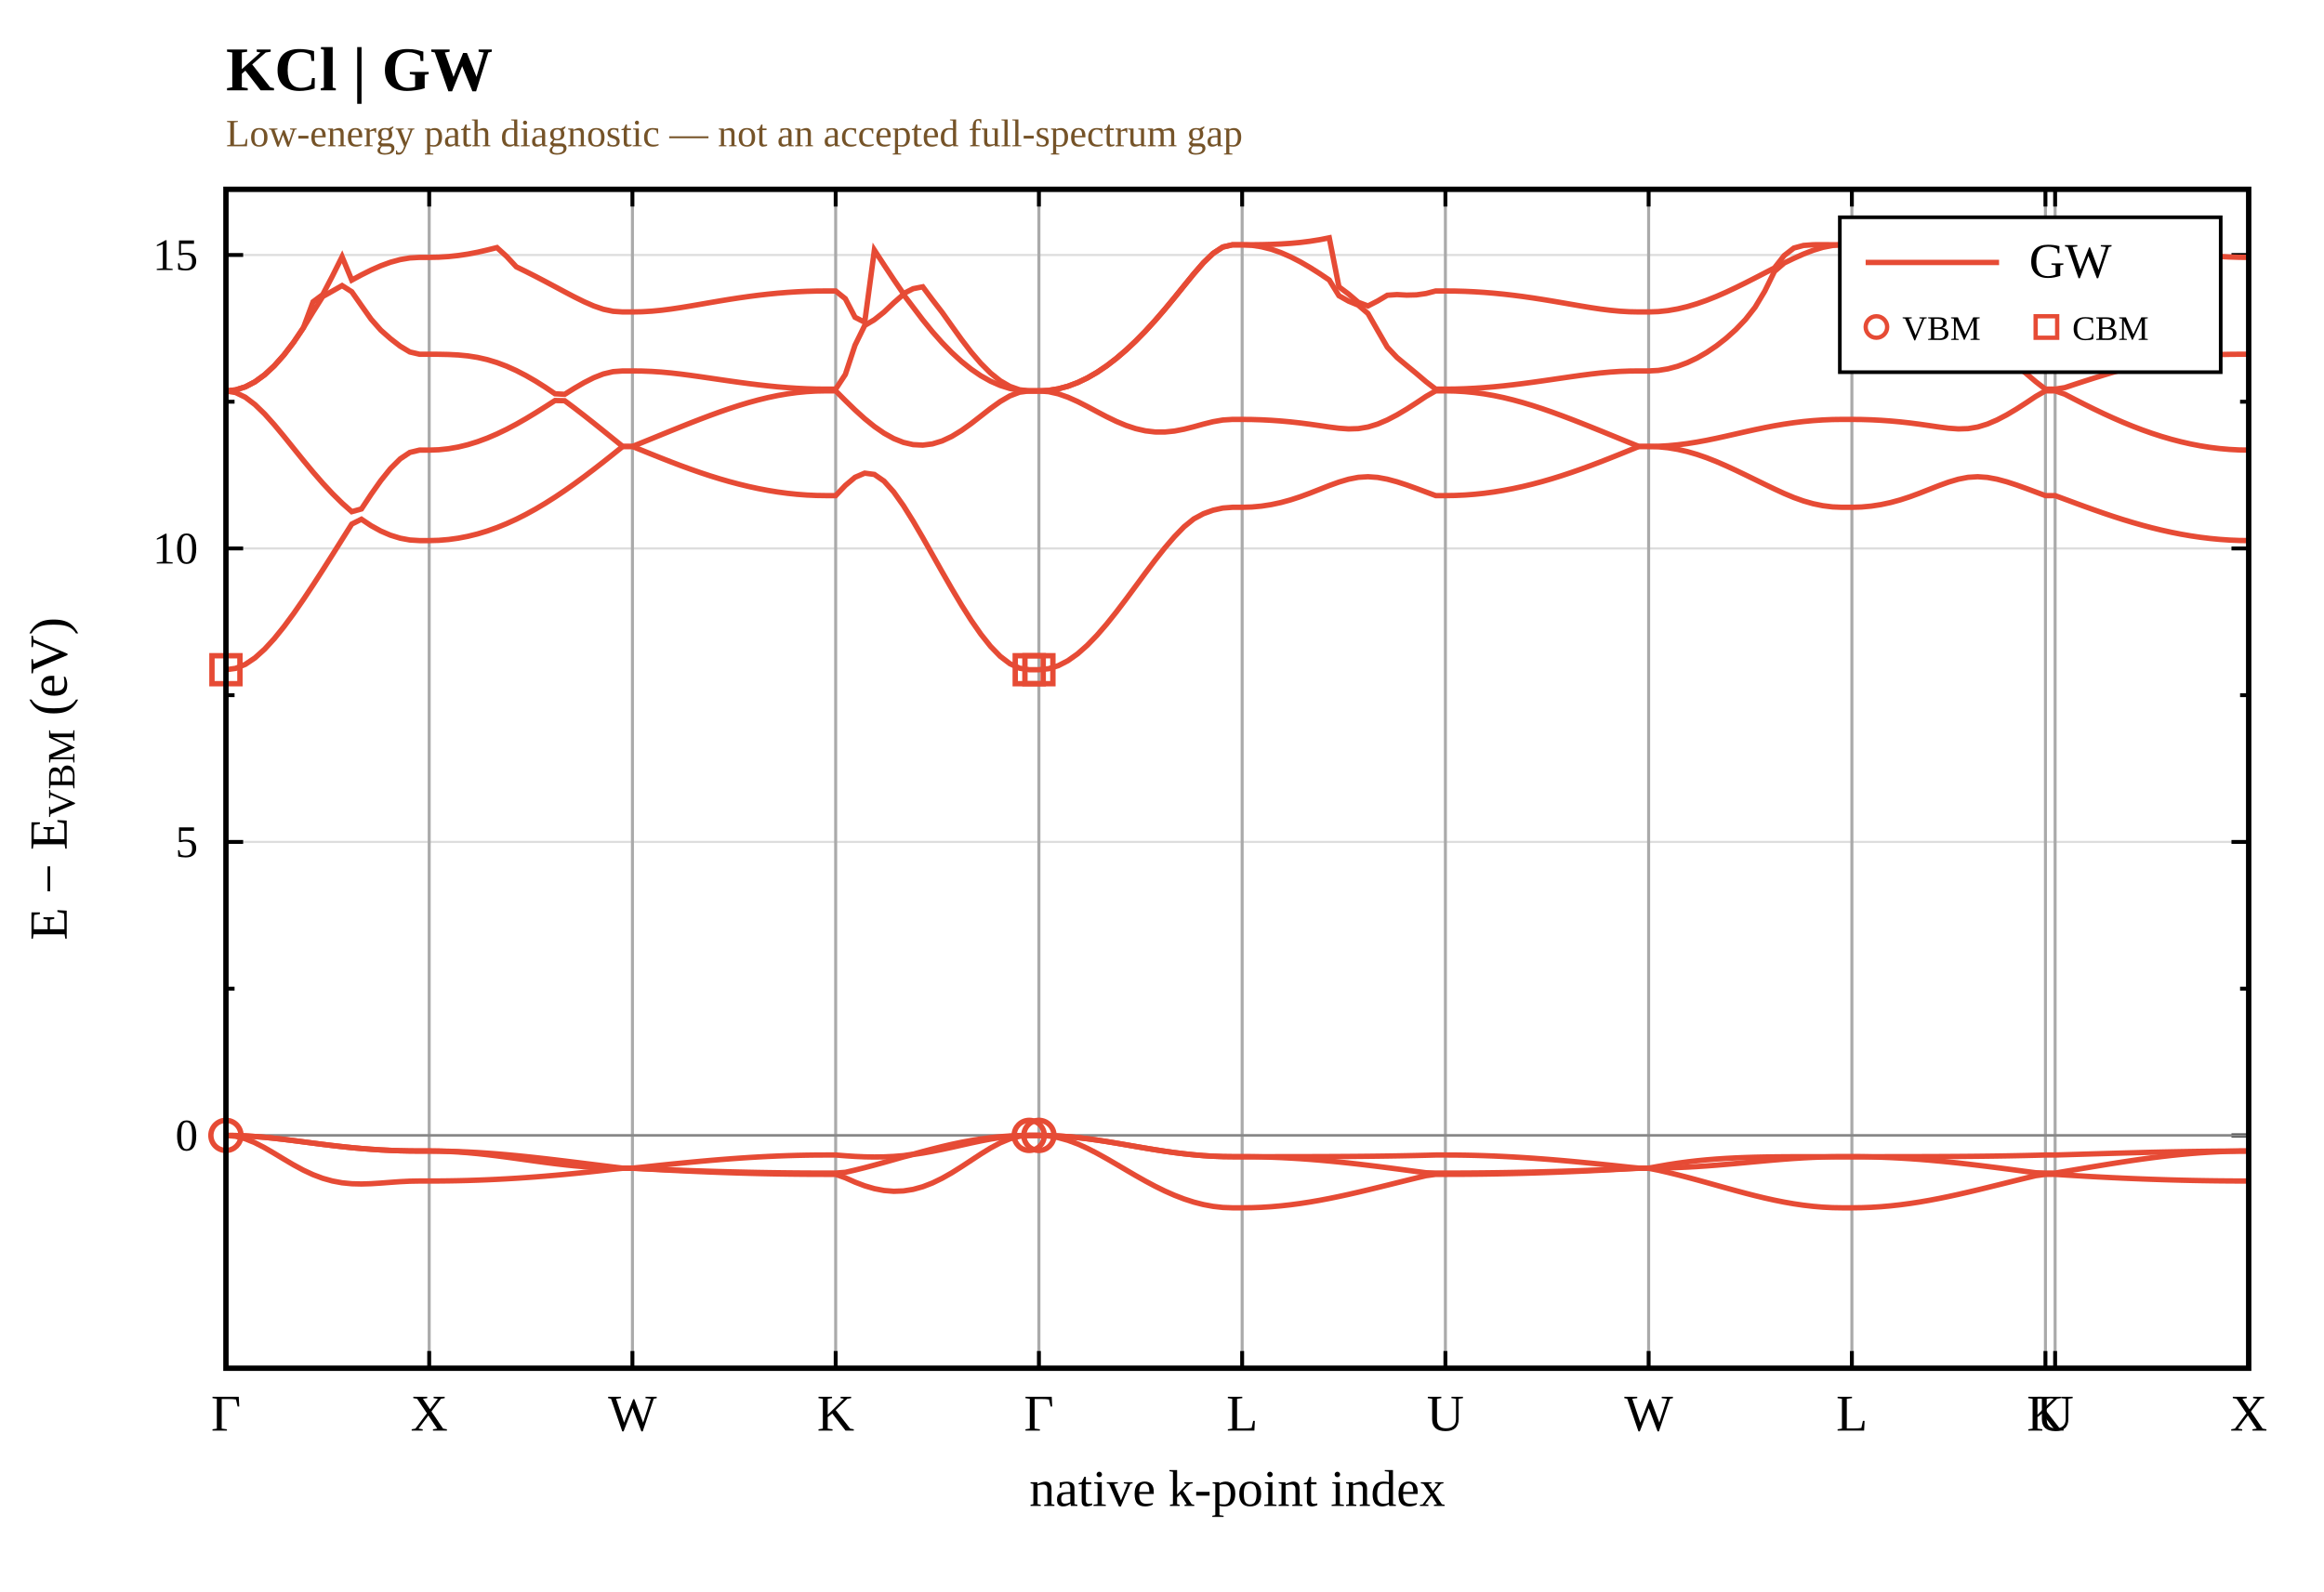
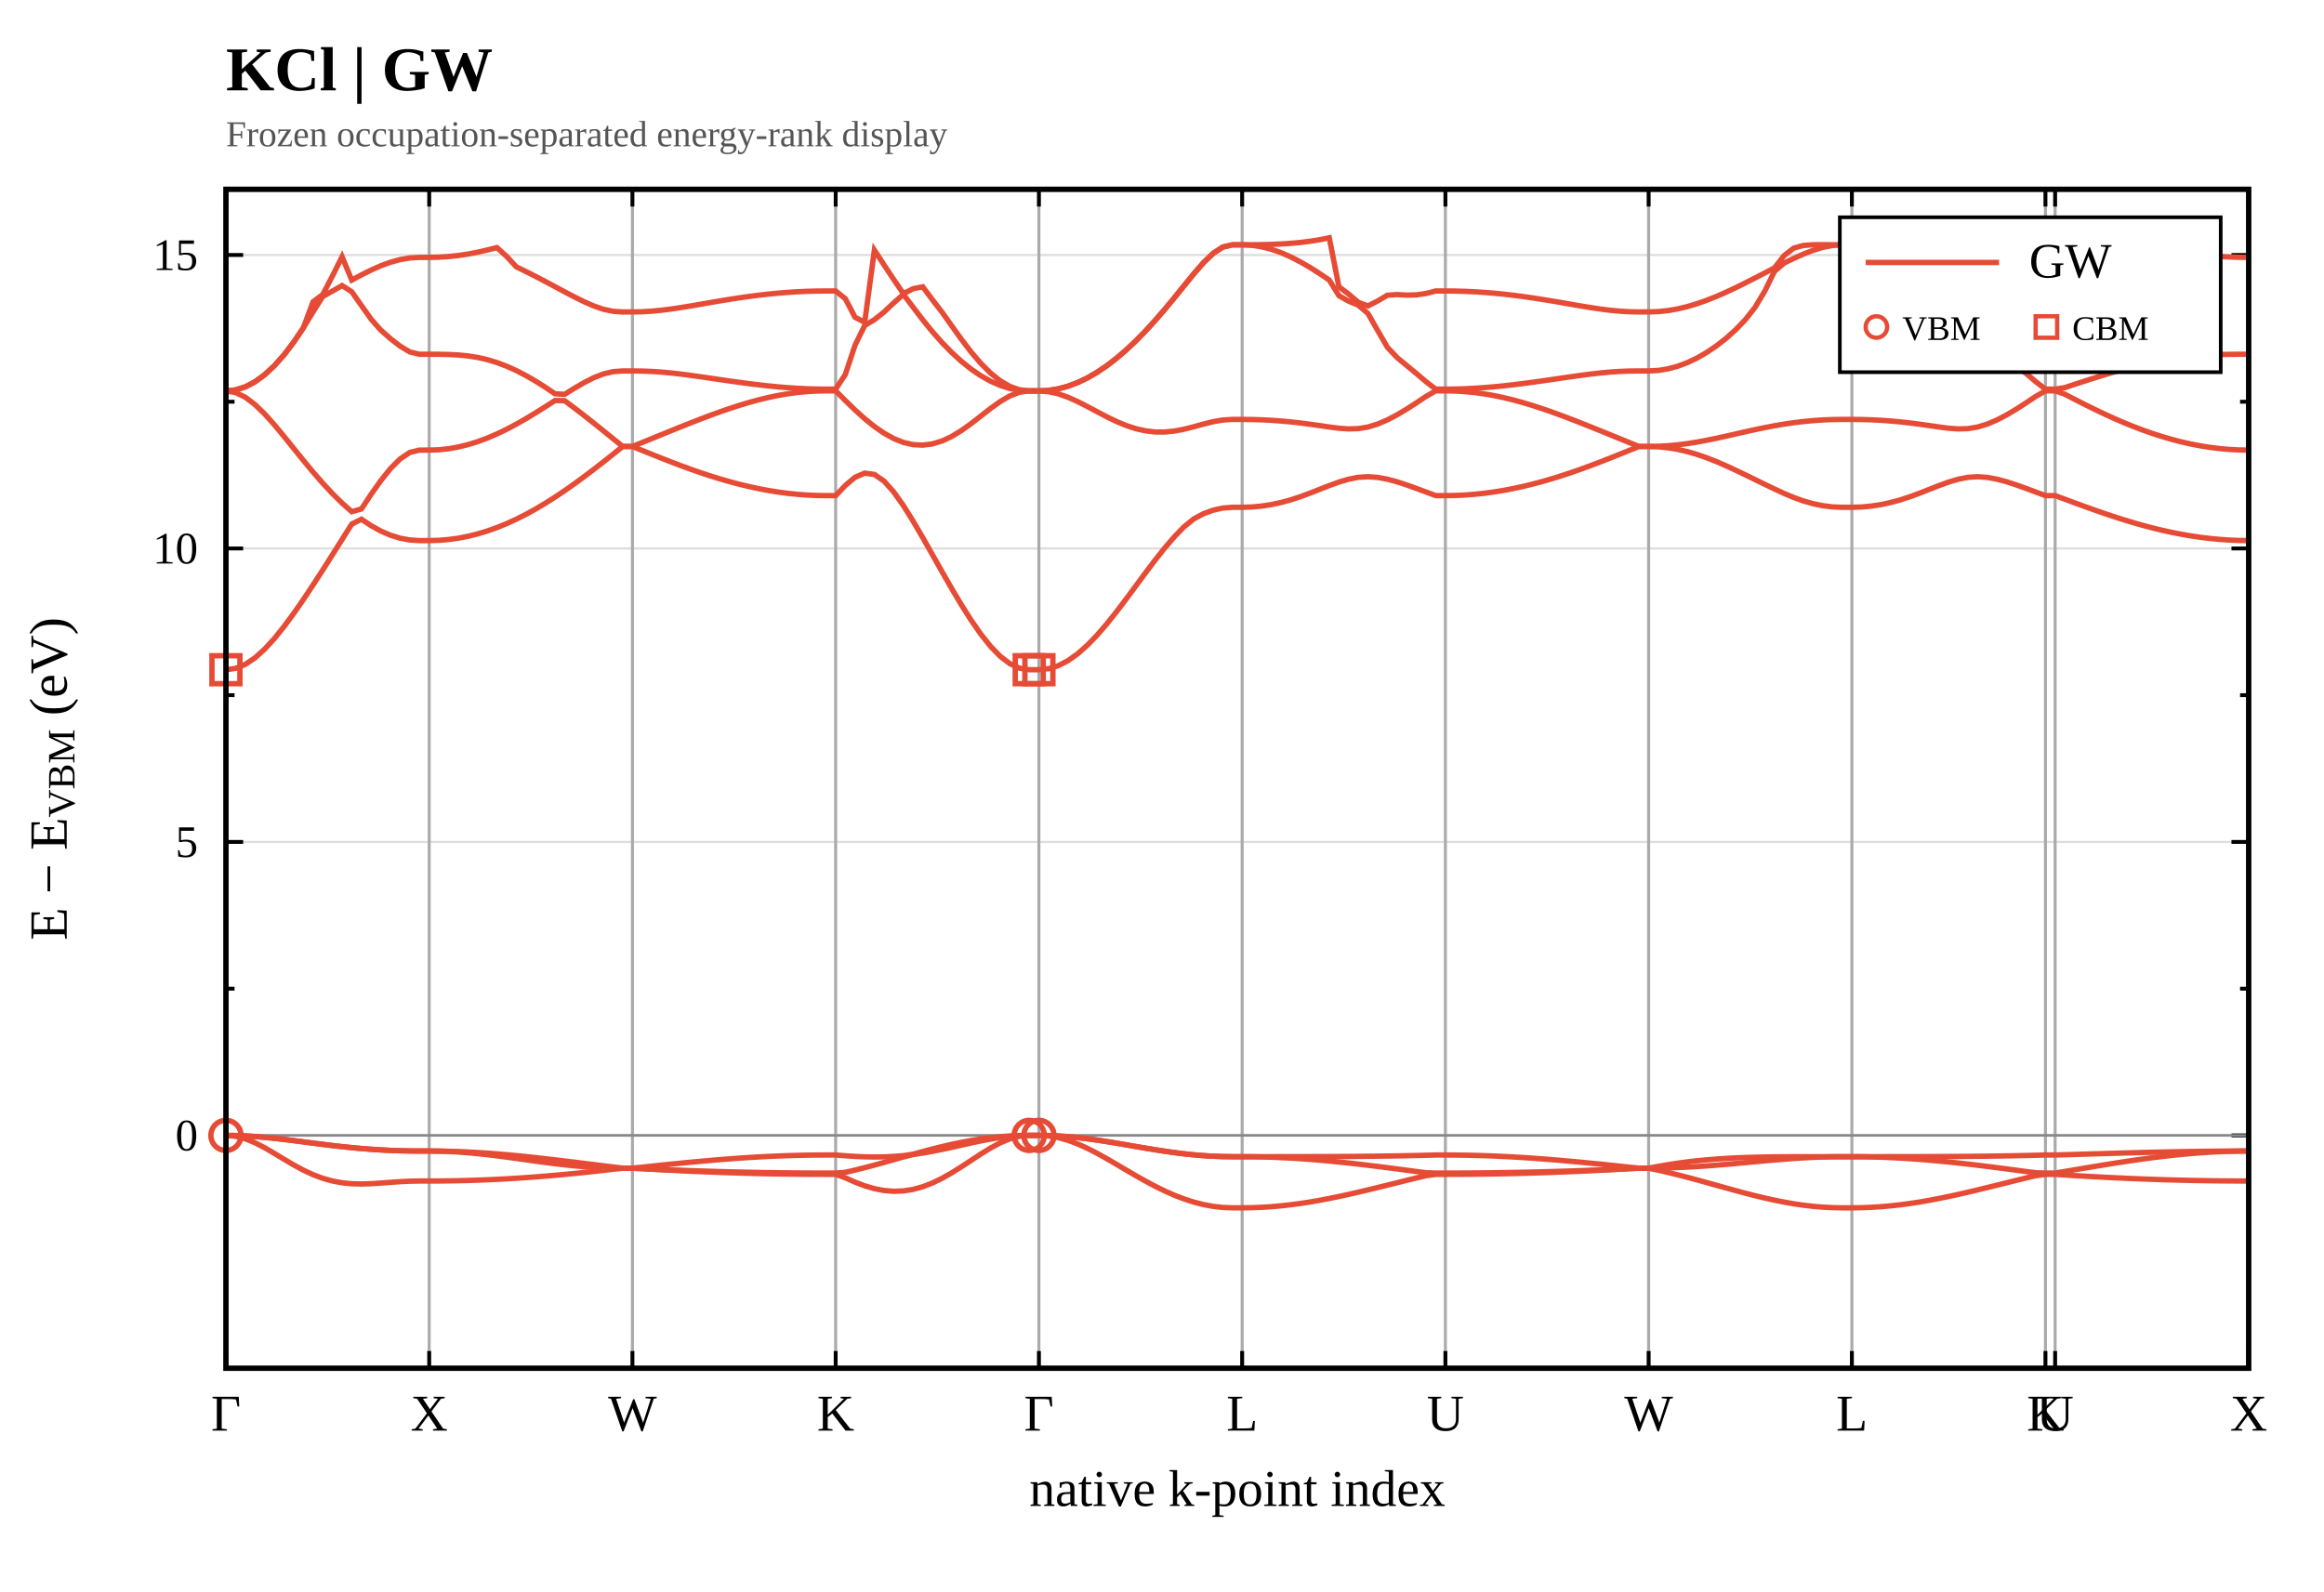
<svg xmlns="http://www.w3.org/2000/svg" width="1080" height="740" viewBox="0 0 1080 740">
  <rect width="100%" height="100%" fill="white" />
  <text x="105" y="42" font-family="Times New Roman, DejaVu Serif, serif" font-size="29" font-weight="bold">KCl | GW</text>
  <defs>
    <clipPath id="frontier-clip">
      <rect x="105" y="88" width="940" height="548" />
    </clipPath>
  </defs>
-   <text id="diagnostic-warning" x="105" y="68" font-family="Times New Roman, DejaVu Serif, serif" font-size="18" fill="#755328">Low-energy path diagnostic — not an accepted full-spectrum gap</text>
+   <text x="105" y="68" font-family="Times New Roman, DejaVu Serif, serif" font-size="17" fill="#555555">Frozen occupation-separated energy-rank display</text>
  <line x1="105" y1="527.769" x2="1045" y2="527.769" stroke="#dddddd" stroke-width="1" />
  <text x="92" y="534.769" text-anchor="end" font-family="Times New Roman, DejaVu Serif, serif" font-size="21">0</text>
  <line x1="105" y1="527.769" x2="113" y2="527.769" stroke="black" stroke-width="1.8" />
  <line x1="1045" y1="527.769" x2="1037" y2="527.769" stroke="black" stroke-width="1.8" />
  <line x1="105" y1="459.562" x2="109" y2="459.562" stroke="black" stroke-width="1.8" />
  <line x1="1045" y1="459.562" x2="1041" y2="459.562" stroke="black" stroke-width="1.8" />
  <line x1="105" y1="391.354" x2="1045" y2="391.354" stroke="#dddddd" stroke-width="1" />
  <text x="92" y="398.354" text-anchor="end" font-family="Times New Roman, DejaVu Serif, serif" font-size="21">5</text>
  <line x1="105" y1="391.354" x2="113" y2="391.354" stroke="black" stroke-width="1.8" />
  <line x1="1045" y1="391.354" x2="1037" y2="391.354" stroke="black" stroke-width="1.8" />
  <line x1="105" y1="323.147" x2="109" y2="323.147" stroke="black" stroke-width="1.8" />
  <line x1="1045" y1="323.147" x2="1041" y2="323.147" stroke="black" stroke-width="1.8" />
  <line x1="105" y1="254.939" x2="1045" y2="254.939" stroke="#dddddd" stroke-width="1" />
  <text x="92" y="261.939" text-anchor="end" font-family="Times New Roman, DejaVu Serif, serif" font-size="21">10</text>
  <line x1="105" y1="254.939" x2="113" y2="254.939" stroke="black" stroke-width="1.8" />
  <line x1="1045" y1="254.939" x2="1037" y2="254.939" stroke="black" stroke-width="1.8" />
  <line x1="105" y1="186.732" x2="109" y2="186.732" stroke="black" stroke-width="1.8" />
  <line x1="1045" y1="186.732" x2="1041" y2="186.732" stroke="black" stroke-width="1.8" />
  <line x1="105" y1="118.524" x2="1045" y2="118.524" stroke="#dddddd" stroke-width="1" />
  <text x="92" y="125.524" text-anchor="end" font-family="Times New Roman, DejaVu Serif, serif" font-size="21">15</text>
  <line x1="105" y1="118.524" x2="113" y2="118.524" stroke="black" stroke-width="1.8" />
  <line x1="1045" y1="118.524" x2="1037" y2="118.524" stroke="black" stroke-width="1.8" />
  <line x1="105.000" y1="88" x2="105.000" y2="636" stroke="#aaaaaa" stroke-width="1.4" />
  <text x="105.000" y="665" text-anchor="middle" font-family="Times New Roman, DejaVu Serif, serif" font-size="24">Γ</text>
  <line x1="105.000" y1="88" x2="105.000" y2="96" stroke="black" stroke-width="1.8" />
  <line x1="105.000" y1="636" x2="105.000" y2="628" stroke="black" stroke-width="1.8" />
  <line x1="199.450" y1="88" x2="199.450" y2="636" stroke="#aaaaaa" stroke-width="1.4" />
  <text x="199.450" y="665" text-anchor="middle" font-family="Times New Roman, DejaVu Serif, serif" font-size="24">X</text>
  <line x1="199.450" y1="88" x2="199.450" y2="96" stroke="black" stroke-width="1.8" />
  <line x1="199.450" y1="636" x2="199.450" y2="628" stroke="black" stroke-width="1.8" />
  <line x1="293.900" y1="88" x2="293.900" y2="636" stroke="#aaaaaa" stroke-width="1.4" />
  <text x="293.900" y="665" text-anchor="middle" font-family="Times New Roman, DejaVu Serif, serif" font-size="24">W</text>
  <line x1="293.900" y1="88" x2="293.900" y2="96" stroke="black" stroke-width="1.8" />
  <line x1="293.900" y1="636" x2="293.900" y2="628" stroke="black" stroke-width="1.8" />
  <line x1="388.349" y1="88" x2="388.349" y2="636" stroke="#aaaaaa" stroke-width="1.4" />
  <text x="388.349" y="665" text-anchor="middle" font-family="Times New Roman, DejaVu Serif, serif" font-size="24">K</text>
  <line x1="388.349" y1="88" x2="388.349" y2="96" stroke="black" stroke-width="1.8" />
  <line x1="388.349" y1="636" x2="388.349" y2="628" stroke="black" stroke-width="1.8" />
  <line x1="482.799" y1="88" x2="482.799" y2="636" stroke="#aaaaaa" stroke-width="1.4" />
  <text x="482.799" y="665" text-anchor="middle" font-family="Times New Roman, DejaVu Serif, serif" font-size="24">Γ</text>
  <line x1="482.799" y1="88" x2="482.799" y2="96" stroke="black" stroke-width="1.8" />
  <line x1="482.799" y1="636" x2="482.799" y2="628" stroke="black" stroke-width="1.8" />
  <line x1="577.249" y1="88" x2="577.249" y2="636" stroke="#aaaaaa" stroke-width="1.4" />
  <text x="577.249" y="665" text-anchor="middle" font-family="Times New Roman, DejaVu Serif, serif" font-size="24">L</text>
  <line x1="577.249" y1="88" x2="577.249" y2="96" stroke="black" stroke-width="1.8" />
  <line x1="577.249" y1="636" x2="577.249" y2="628" stroke="black" stroke-width="1.8" />
  <line x1="671.699" y1="88" x2="671.699" y2="636" stroke="#aaaaaa" stroke-width="1.4" />
  <text x="671.699" y="665" text-anchor="middle" font-family="Times New Roman, DejaVu Serif, serif" font-size="24">U</text>
  <line x1="671.699" y1="88" x2="671.699" y2="96" stroke="black" stroke-width="1.8" />
  <line x1="671.699" y1="636" x2="671.699" y2="628" stroke="black" stroke-width="1.8" />
  <line x1="766.148" y1="88" x2="766.148" y2="636" stroke="#aaaaaa" stroke-width="1.4" />
  <text x="766.148" y="665" text-anchor="middle" font-family="Times New Roman, DejaVu Serif, serif" font-size="24">W</text>
  <line x1="766.148" y1="88" x2="766.148" y2="96" stroke="black" stroke-width="1.8" />
  <line x1="766.148" y1="636" x2="766.148" y2="628" stroke="black" stroke-width="1.8" />
  <line x1="860.598" y1="88" x2="860.598" y2="636" stroke="#aaaaaa" stroke-width="1.4" />
  <text x="860.598" y="665" text-anchor="middle" font-family="Times New Roman, DejaVu Serif, serif" font-size="24">L</text>
  <line x1="860.598" y1="88" x2="860.598" y2="96" stroke="black" stroke-width="1.8" />
  <line x1="860.598" y1="636" x2="860.598" y2="628" stroke="black" stroke-width="1.8" />
  <line x1="950.550" y1="88" x2="950.550" y2="636" stroke="#aaaaaa" stroke-width="1.4" />
  <text x="950.550" y="665" text-anchor="middle" font-family="Times New Roman, DejaVu Serif, serif" font-size="24">K</text>
  <line x1="950.550" y1="88" x2="950.550" y2="96" stroke="black" stroke-width="1.8" />
  <line x1="950.550" y1="636" x2="950.550" y2="628" stroke="black" stroke-width="1.8" />
  <line x1="955.048" y1="88" x2="955.048" y2="636" stroke="#aaaaaa" stroke-width="1.4" />
  <text x="955.048" y="665" text-anchor="middle" font-family="Times New Roman, DejaVu Serif, serif" font-size="24">U</text>
  <line x1="955.048" y1="88" x2="955.048" y2="96" stroke="black" stroke-width="1.8" />
  <line x1="955.048" y1="636" x2="955.048" y2="628" stroke="black" stroke-width="1.8" />
  <line x1="1045.000" y1="88" x2="1045.000" y2="636" stroke="#aaaaaa" stroke-width="1.4" />
  <text x="1045.000" y="665" text-anchor="middle" font-family="Times New Roman, DejaVu Serif, serif" font-size="24">X</text>
  <line x1="1045.000" y1="88" x2="1045.000" y2="96" stroke="black" stroke-width="1.8" />
  <line x1="1045.000" y1="636" x2="1045.000" y2="628" stroke="black" stroke-width="1.8" />
  <line x1="105" y1="527.769" x2="1045" y2="527.769" stroke="#888888" stroke-width="1.2" />
  <path id="GW-rank-1" d="M105.000,527.769 L109.498,528.175 L113.995,529.352 L118.493,531.186 L122.990,533.511 L127.488,536.131 L131.986,538.854 L136.483,541.502 L140.981,543.927 L145.478,546.021 L149.976,547.712 L154.474,548.971 L158.971,549.803 L163.469,550.243 L167.967,550.356 L172.464,550.223 L176.962,549.938 L181.459,549.594 L185.957,549.277 L190.455,549.057 L194.952,548.978 L199.450,548.978 L203.947,548.962 L208.445,548.914 L212.943,548.833 L217.440,548.721 L221.938,548.576 L226.435,548.400 L230.933,548.193 L235.431,547.955 L239.928,547.686 L244.426,547.387 L248.923,547.059 L253.421,546.703 L257.919,546.319 L262.416,545.909 L266.914,545.474 L271.411,545.016 L275.909,544.536 L280.407,544.037 L284.904,543.520 L289.402,543.056 L293.900,543.056 L298.397,543.253 L302.895,543.507 L307.392,543.750 L311.890,543.983 L316.388,544.204 L320.885,544.412 L325.383,544.609 L329.880,544.792 L334.378,544.963 L338.876,545.119 L343.373,545.262 L347.871,545.390 L352.368,545.504 L356.866,545.603 L361.364,545.687 L365.861,545.756 L370.359,545.810 L374.856,545.849 L379.354,545.872 L383.852,545.880 L388.349,545.880 L392.847,547.486 L397.344,549.494 L401.842,551.203 L406.340,552.525 L410.837,553.391 L415.335,553.753 L419.833,553.583 L424.330,552.872 L428.828,551.629 L433.325,549.889 L437.823,547.703 L442.321,545.150 L446.818,542.329 L451.316,539.369 L455.813,536.419 L460.311,533.650 L464.809,531.242 L469.306,529.368 L473.804,528.178 L478.301,527.769 L482.799,527.769 L487.297,528.032 L491.794,528.807 L496.292,530.060 L500.789,531.735 L505.287,533.763 L509.785,536.066 L514.282,538.562 L518.780,541.173 L523.278,543.825 L527.775,546.450 L532.273,548.987 L536.770,551.385 L541.268,553.598 L545.766,555.587 L550.263,557.322 L554.761,558.775 L559.258,559.926 L563.756,560.760 L568.254,561.264 L572.751,561.433 L577.249,561.433 L581.746,561.375 L586.244,561.202 L590.742,560.916 L595.239,560.521 L599.737,560.020 L604.234,559.419 L608.732,558.726 L613.230,557.948 L617.727,557.093 L622.225,556.171 L626.722,555.191 L631.220,554.163 L635.718,553.099 L640.215,552.007 L644.713,550.898 L649.211,549.782 L653.708,548.668 L658.206,547.567 L662.703,546.497 L667.201,545.880 L671.699,545.880 L676.196,545.872 L680.694,545.849 L685.191,545.810 L689.689,545.756 L694.187,545.687 L698.684,545.603 L703.182,545.504 L707.679,545.390 L712.177,545.262 L716.675,545.119 L721.172,544.963 L725.670,544.792 L730.167,544.609 L734.665,544.412 L739.163,544.204 L743.660,543.983 L748.158,543.750 L752.656,543.507 L757.153,543.253 L761.651,543.056 L766.148,543.056 L770.646,543.954 L775.144,544.991 L779.641,546.092 L784.139,547.251 L788.636,548.456 L793.134,549.694 L797.632,550.950 L802.129,552.205 L806.627,553.444 L811.124,554.648 L815.622,555.800 L820.120,556.883 L824.617,557.881 L829.115,558.779 L833.612,559.564 L838.110,560.223 L842.608,560.746 L847.105,561.126 L851.603,561.356 L856.100,561.433 L860.598,561.433 L865.096,561.375 L869.593,561.202 L874.091,560.916 L878.589,560.521 L883.086,560.020 L887.584,559.419 L892.081,558.726 L896.579,557.948 L901.077,557.093 L905.574,556.171 L910.072,555.191 L914.569,554.163 L919.067,553.099 L923.565,552.007 L928.062,550.898 L932.560,549.782 L937.057,548.668 L941.555,547.567 L946.053,546.497 L950.550,545.880 L955.048,545.880 L959.545,546.171 L964.043,546.449 L968.541,546.714 L973.038,546.966 L977.536,547.204 L982.033,547.428 L986.531,547.638 L991.029,547.834 L995.526,548.014 L1000.024,548.180 L1004.522,548.330 L1009.019,548.465 L1013.517,548.585 L1018.014,548.689 L1022.512,548.777 L1027.010,548.850 L1031.507,548.906 L1036.005,548.946 L1040.502,548.970 L1045.000,548.978" fill="none" stroke="#E64B35" stroke-width="2.5" clip-path="url(#frontier-clip)" />
  <path id="GW-rank-2" d="M105.000,527.769 L109.498,527.828 L113.995,528.003 L118.493,528.285 L122.990,528.662 L127.488,529.119 L131.986,529.636 L136.483,530.196 L140.981,530.777 L145.478,531.363 L149.976,531.938 L154.474,532.486 L158.971,532.997 L163.469,533.461 L167.967,533.872 L172.464,534.224 L176.962,534.516 L181.459,534.743 L185.957,534.906 L190.455,535.004 L194.952,535.036 L199.450,535.036 L203.947,535.088 L208.445,535.240 L212.943,535.490 L217.440,535.829 L221.938,536.250 L226.435,536.741 L230.933,537.288 L235.431,537.877 L239.928,538.494 L244.426,539.123 L248.923,539.748 L253.421,540.354 L257.919,540.926 L262.416,541.452 L266.914,541.919 L271.411,542.316 L275.909,542.634 L280.407,542.867 L284.904,543.009 L289.402,542.989 L293.900,542.989 L298.397,543.222 L302.895,543.428 L307.392,543.623 L311.890,543.807 L316.388,543.981 L320.885,544.144 L325.383,544.298 L329.880,544.440 L334.378,544.573 L338.876,544.694 L343.373,544.805 L347.871,544.904 L352.368,544.993 L356.866,545.069 L361.364,545.135 L365.861,545.188 L370.359,545.230 L374.856,545.260 L379.354,545.278 L383.852,545.284 L388.349,545.284 L392.847,544.936 L397.344,543.895 L401.842,542.771 L406.340,541.579 L410.837,540.338 L415.335,539.066 L419.833,537.784 L424.330,536.655 L428.828,535.989 L433.325,535.193 L437.823,534.293 L442.321,533.318 L446.818,532.307 L451.316,531.301 L455.813,530.347 L460.311,529.488 L464.809,528.767 L469.306,528.223 L473.804,527.884 L478.301,527.769 L482.799,527.769 L487.297,527.835 L491.794,528.031 L496.292,528.352 L500.789,528.786 L505.287,529.322 L509.785,529.945 L514.282,530.635 L518.780,531.374 L523.278,532.144 L527.775,532.923 L532.273,533.692 L536.770,534.433 L541.268,535.128 L545.766,535.762 L550.263,536.322 L554.761,536.795 L559.258,537.172 L563.756,537.447 L568.254,537.614 L572.751,537.670 L577.249,537.670 L581.746,537.697 L586.244,537.775 L590.742,537.906 L595.239,538.087 L599.737,538.319 L604.234,538.597 L608.732,538.920 L613.230,539.287 L617.727,539.693 L622.225,540.135 L626.722,540.611 L631.220,541.116 L635.718,541.647 L640.215,542.201 L644.713,542.772 L649.211,543.357 L653.708,543.952 L658.206,544.549 L662.703,545.133 L667.201,545.284 L671.699,545.284 L676.196,545.278 L680.694,545.260 L685.191,545.230 L689.689,545.188 L694.187,545.135 L698.684,545.069 L703.182,544.993 L707.679,544.904 L712.177,544.805 L716.675,544.694 L721.172,544.573 L725.670,544.440 L730.167,544.298 L734.665,544.144 L739.163,543.981 L743.660,543.807 L748.158,543.623 L752.656,543.428 L757.153,543.222 L761.651,542.989 L766.148,542.989 L770.646,542.958 L775.144,542.868 L779.641,542.719 L784.139,542.514 L788.636,542.259 L793.134,541.956 L797.632,541.614 L802.129,541.239 L806.627,540.841 L811.124,540.427 L815.622,540.009 L820.120,539.596 L824.617,539.200 L829.115,538.830 L833.612,538.497 L838.110,538.211 L842.608,537.980 L847.105,537.809 L851.603,537.705 L856.100,537.670 L860.598,537.670 L865.096,537.697 L869.593,537.775 L874.091,537.906 L878.589,538.087 L883.086,538.319 L887.584,538.597 L892.081,538.920 L896.579,539.287 L901.077,539.693 L905.574,540.135 L910.072,540.611 L914.569,541.116 L919.067,541.647 L923.565,542.201 L928.062,542.772 L932.560,543.357 L937.057,543.952 L941.555,544.549 L946.053,545.133 L950.550,545.284 L955.048,545.284 L959.545,544.528 L964.043,543.768 L968.541,543.010 L973.038,542.259 L977.536,541.520 L982.033,540.797 L986.531,540.097 L991.029,539.424 L995.526,538.783 L1000.024,538.179 L1004.522,537.616 L1009.019,537.100 L1013.517,536.633 L1018.014,536.220 L1022.512,535.866 L1027.010,535.571 L1031.507,535.338 L1036.005,535.171 L1040.502,535.070 L1045.000,535.036" fill="none" stroke="#E64B35" stroke-width="2.5" clip-path="url(#frontier-clip)" />
  <path id="GW-rank-3" d="M105.000,527.769 L109.498,527.828 L113.995,528.003 L118.493,528.285 L122.990,528.662 L127.488,529.119 L131.986,529.636 L136.483,530.196 L140.981,530.777 L145.478,531.363 L149.976,531.938 L154.474,532.486 L158.971,532.997 L163.469,533.461 L167.967,533.872 L172.464,534.224 L176.962,534.516 L181.459,534.743 L185.957,534.906 L190.455,535.004 L194.952,535.036 L199.450,535.036 L203.947,535.065 L208.445,535.150 L212.943,535.291 L217.440,535.486 L221.938,535.732 L226.435,536.027 L230.933,536.366 L235.431,536.748 L239.928,537.167 L244.426,537.620 L248.923,538.101 L253.421,538.606 L257.919,539.131 L262.416,539.671 L266.914,540.221 L271.411,540.778 L275.909,541.337 L280.407,541.894 L284.904,542.445 L289.402,542.989 L293.900,542.989 L298.397,542.550 L302.895,542.067 L307.392,541.592 L311.890,541.128 L316.388,540.677 L320.885,540.241 L325.383,539.822 L329.880,539.422 L334.378,539.044 L338.876,538.690 L343.373,538.363 L347.871,538.064 L352.368,537.796 L356.866,537.559 L361.364,537.356 L365.861,537.188 L370.359,537.056 L374.856,536.962 L379.354,536.904 L383.852,536.886 L388.349,536.886 L392.847,537.245 L397.344,537.538 L401.842,537.735 L406.340,537.813 L410.837,537.753 L415.335,537.542 L419.833,537.176 L424.330,536.512 L428.828,535.271 L433.325,534.080 L437.823,532.956 L442.321,531.916 L446.818,530.973 L451.316,530.139 L455.813,529.423 L460.311,528.832 L464.809,528.368 L469.306,528.036 L473.804,527.836 L478.301,527.769 L482.799,527.769 L487.297,527.835 L491.794,528.031 L496.292,528.352 L500.789,528.786 L505.287,529.322 L509.785,529.945 L514.282,530.635 L518.780,531.374 L523.278,532.144 L527.775,532.923 L532.273,533.692 L536.770,534.433 L541.268,535.128 L545.766,535.762 L550.263,536.322 L554.761,536.795 L559.258,537.172 L563.756,537.447 L568.254,537.614 L572.751,537.670 L577.249,537.670 L581.746,537.670 L586.244,537.668 L590.742,537.666 L595.239,537.662 L599.737,537.657 L604.234,537.650 L608.732,537.639 L613.230,537.625 L617.727,537.607 L622.225,537.584 L626.722,537.555 L631.220,537.519 L635.718,537.476 L640.215,537.424 L644.713,537.362 L649.211,537.291 L653.708,537.208 L658.206,537.113 L662.703,537.006 L667.201,536.886 L671.699,536.886 L676.196,536.904 L680.694,536.962 L685.191,537.056 L689.689,537.188 L694.187,537.356 L698.684,537.559 L703.182,537.796 L707.679,538.064 L712.177,538.363 L716.675,538.690 L721.172,539.044 L725.670,539.422 L730.167,539.822 L734.665,540.241 L739.163,540.677 L743.660,541.128 L748.158,541.592 L752.656,542.067 L757.153,542.550 L761.651,542.989 L766.148,542.989 L770.646,542.173 L775.144,541.384 L779.641,540.690 L784.139,540.084 L788.636,539.563 L793.134,539.123 L797.632,538.759 L802.129,538.463 L806.627,538.228 L811.124,538.047 L815.622,537.912 L820.120,537.816 L824.617,537.751 L829.115,537.709 L833.612,537.685 L838.110,537.673 L842.608,537.669 L847.105,537.669 L851.603,537.670 L856.100,537.670 L860.598,537.670 L865.096,537.670 L869.593,537.668 L874.091,537.666 L878.589,537.662 L883.086,537.657 L887.584,537.650 L892.081,537.639 L896.579,537.625 L901.077,537.607 L905.574,537.584 L910.072,537.555 L914.569,537.519 L919.067,537.476 L923.565,537.424 L928.062,537.362 L932.560,537.291 L937.057,537.208 L941.555,537.113 L946.053,537.006 L950.550,536.886 L955.048,536.886 L959.545,536.756 L964.043,536.624 L968.541,536.491 L973.038,536.357 L977.536,536.225 L982.033,536.094 L986.531,535.966 L991.029,535.843 L995.526,535.726 L1000.024,535.615 L1004.522,535.511 L1009.019,535.417 L1013.517,535.331 L1018.014,535.255 L1022.512,535.189 L1027.010,535.135 L1031.507,535.092 L1036.005,535.061 L1040.502,535.043 L1045.000,535.036" fill="none" stroke="#E64B35" stroke-width="2.5" clip-path="url(#frontier-clip)" />
  <path id="GW-rank-4" d="M105.000,311.307 L109.498,310.681 L113.995,308.822 L118.493,305.798 L122.990,301.745 L127.488,296.838 L131.986,291.256 L136.483,285.158 L140.981,278.678 L145.478,271.919 L149.976,264.966 L154.474,257.887 L158.971,250.746 L163.469,243.613 L167.967,241.354 L172.464,244.357 L176.962,246.836 L181.459,248.776 L185.957,250.168 L190.455,251.006 L194.952,251.285 L199.450,251.285 L203.947,251.161 L208.445,250.788 L212.943,250.166 L217.440,249.298 L221.938,248.185 L226.435,246.828 L230.933,245.233 L235.431,243.405 L239.928,241.351 L244.426,239.080 L248.923,236.604 L253.421,233.934 L257.919,231.084 L262.416,228.069 L266.914,224.906 L271.411,221.613 L275.909,218.208 L280.407,214.713 L284.904,211.147 L289.402,207.534 L293.900,207.534 L298.397,209.355 L302.895,211.175 L307.392,212.973 L311.890,214.732 L316.388,216.440 L320.885,218.083 L325.383,219.653 L329.880,221.141 L334.378,222.540 L338.876,223.841 L343.373,225.039 L347.871,226.128 L352.368,227.102 L356.866,227.957 L361.364,228.688 L365.861,229.292 L370.359,229.765 L374.856,230.105 L379.354,230.309 L383.852,230.377 L388.349,230.377 L392.847,225.642 L397.344,221.865 L401.842,219.934 L406.340,220.532 L410.837,223.641 L415.335,228.680 L419.833,235.034 L424.330,242.230 L428.828,249.924 L433.325,257.858 L437.823,265.831 L442.321,273.672 L446.818,281.222 L451.316,288.317 L455.813,294.783 L460.311,300.432 L464.809,305.066 L469.306,308.501 L473.804,310.602 L478.301,311.307 L482.799,311.307 L487.297,310.837 L491.794,309.430 L496.292,307.106 L500.789,303.915 L505.287,299.943 L509.785,295.296 L514.282,290.092 L518.780,284.459 L523.278,278.532 L527.775,272.447 L532.273,266.354 L536.770,260.399 L541.268,254.729 L545.766,249.488 L550.263,244.855 L554.761,241.212 L559.258,238.788 L563.756,237.161 L568.254,236.153 L572.751,235.809 L577.249,235.809 L581.746,235.670 L586.244,235.253 L590.742,234.560 L595.239,233.596 L599.737,232.370 L604.234,230.904 L608.732,229.242 L613.230,227.472 L617.727,225.709 L622.225,224.085 L626.722,222.748 L631.220,221.875 L635.718,221.595 L640.215,221.917 L644.713,222.747 L649.211,223.957 L653.708,225.420 L658.206,227.031 L662.703,228.706 L667.201,230.377 L671.699,230.377 L676.196,230.309 L680.694,230.104 L685.191,229.765 L689.689,229.292 L694.187,228.688 L698.684,227.957 L703.182,227.102 L707.679,226.128 L712.177,225.039 L716.675,223.841 L721.172,222.540 L725.670,221.141 L730.167,219.653 L734.665,218.083 L739.163,216.440 L743.660,214.732 L748.158,212.973 L752.656,211.175 L757.153,209.355 L761.651,207.534 L766.148,207.534 L770.646,207.685 L775.144,208.137 L779.641,208.885 L784.139,209.921 L788.636,211.229 L793.134,212.787 L797.632,214.561 L802.129,216.510 L806.627,218.587 L811.124,220.744 L815.622,222.936 L820.120,225.131 L824.617,227.297 L829.115,229.371 L833.612,231.259 L838.110,232.869 L842.608,234.146 L847.105,235.068 L851.603,235.624 L856.100,235.809 L860.598,235.809 L865.096,235.670 L869.593,235.253 L874.091,234.560 L878.589,233.596 L883.086,232.370 L887.584,230.904 L892.081,229.242 L896.579,227.472 L901.077,225.709 L905.574,224.085 L910.072,222.748 L914.569,221.875 L919.067,221.595 L923.565,221.917 L928.062,222.747 L932.560,223.957 L937.057,225.420 L941.555,227.031 L946.053,228.706 L950.550,230.377 L955.048,230.377 L959.545,232.036 L964.043,233.697 L968.541,235.343 L973.038,236.957 L977.536,238.526 L982.033,240.037 L986.531,241.481 L991.029,242.848 L995.526,244.131 L1000.024,245.323 L1004.522,246.419 L1009.019,247.414 L1013.517,248.303 L1018.014,249.082 L1022.512,249.747 L1027.010,250.297 L1031.507,250.727 L1036.005,251.037 L1040.502,251.223 L1045.000,251.285" fill="none" stroke="#E64B35" stroke-width="2.5" clip-path="url(#frontier-clip)" />
  <path id="GW-rank-5" d="M105.000,181.717 L109.498,182.469 L113.995,184.651 L118.493,188.059 L122.990,192.418 L127.488,197.437 L131.986,202.849 L136.483,208.430 L140.981,214.001 L145.478,219.424 L149.976,224.590 L154.474,229.422 L158.971,233.855 L163.469,237.844 L167.967,236.577 L172.464,229.771 L176.962,223.407 L181.459,217.799 L185.957,213.311 L190.455,210.305 L194.952,209.223 L199.450,209.223 L203.947,209.063 L208.445,208.584 L212.943,207.792 L217.440,206.696 L221.938,205.308 L226.435,203.641 L230.933,201.716 L235.431,199.551 L239.928,197.172 L244.426,194.607 L248.923,191.891 L253.421,189.063 L257.919,186.175 L262.416,186.263 L266.914,189.624 L271.411,193.096 L275.909,196.651 L280.407,200.260 L284.904,203.896 L289.402,207.534 L293.900,207.534 L298.397,205.711 L302.895,203.877 L307.392,202.040 L311.890,200.208 L316.388,198.392 L320.885,196.603 L325.383,194.852 L329.880,193.151 L334.378,191.514 L338.876,189.955 L343.373,188.490 L347.871,187.134 L352.368,185.902 L356.866,184.808 L361.364,183.866 L365.861,183.084 L370.359,182.472 L374.856,182.033 L379.354,181.769 L383.852,181.681 L388.349,181.681 L392.847,186.187 L397.344,190.550 L401.842,194.617 L406.340,198.258 L410.837,201.368 L415.335,203.856 L419.833,205.645 L424.330,206.677 L428.828,206.912 L433.325,206.335 L437.823,204.965 L442.321,202.859 L446.818,200.116 L451.316,196.893 L455.813,193.395 L460.311,189.882 L464.809,186.655 L469.306,184.034 L473.804,182.316 L478.301,181.717 L482.799,181.717 L487.297,182.064 L491.794,183.070 L496.292,184.646 L500.789,186.657 L505.287,188.947 L509.785,191.350 L514.282,193.709 L518.780,195.885 L523.278,197.760 L527.775,199.242 L532.273,200.265 L536.770,200.794 L541.268,200.820 L545.766,200.370 L550.263,199.512 L554.761,198.372 L559.258,197.131 L563.756,196.013 L568.254,195.235 L572.751,194.957 L577.249,194.957 L581.746,195.003 L586.244,195.141 L590.742,195.372 L595.239,195.694 L599.737,196.106 L604.234,196.606 L608.732,197.186 L613.230,197.827 L617.727,198.484 L622.225,199.058 L626.722,199.380 L631.220,199.240 L635.718,198.492 L640.215,197.116 L644.713,195.193 L649.211,192.839 L653.708,190.165 L658.206,187.268 L662.703,184.260 L667.201,181.681 L671.699,181.681 L676.196,181.769 L680.694,182.033 L685.191,182.472 L689.689,183.084 L694.187,183.866 L698.684,184.808 L703.182,185.902 L707.679,187.134 L712.177,188.490 L716.675,189.955 L721.172,191.514 L725.670,193.151 L730.167,194.852 L734.665,196.603 L739.163,198.392 L743.660,200.208 L748.158,202.040 L752.656,203.877 L757.153,205.711 L761.651,207.534 L766.148,207.534 L770.646,207.448 L775.144,207.192 L779.641,206.771 L784.139,206.197 L788.636,205.483 L793.134,204.651 L797.632,203.726 L802.129,202.737 L806.627,201.716 L811.124,200.695 L815.622,199.703 L820.120,198.766 L824.617,197.908 L829.115,197.143 L833.612,196.483 L838.110,195.937 L842.608,195.510 L847.105,195.203 L851.603,195.018 L856.100,194.957 L860.598,194.957 L865.096,195.003 L869.593,195.141 L874.091,195.372 L878.589,195.694 L883.086,196.106 L887.584,196.606 L892.081,197.186 L896.579,197.827 L901.077,198.484 L905.574,199.058 L910.072,199.379 L914.569,199.240 L919.067,198.492 L923.565,197.115 L928.062,195.192 L932.560,192.838 L937.057,190.165 L941.555,187.268 L946.053,184.259 L950.550,181.681 L955.048,181.681 L959.545,183.237 L964.043,185.571 L968.541,187.863 L973.038,190.093 L977.536,192.244 L982.033,194.302 L986.531,196.256 L991.029,198.098 L995.526,199.817 L1000.024,201.408 L1004.522,202.864 L1009.019,204.179 L1013.517,205.348 L1018.014,206.369 L1022.512,207.238 L1027.010,207.951 L1031.507,208.508 L1036.005,208.906 L1040.502,209.145 L1045.000,209.223" fill="none" stroke="#E64B35" stroke-width="2.5" clip-path="url(#frontier-clip)" />
  <path id="GW-rank-6" d="M105.000,181.717 L109.498,181.245 L113.995,179.829 L118.493,177.476 L122.990,174.197 L127.488,170.013 L131.986,164.954 L136.483,159.058 L140.981,152.379 L145.478,144.980 L149.976,137.841 L154.474,135.309 L158.971,132.742 L163.469,135.611 L167.967,142.027 L172.464,148.371 L176.962,153.460 L181.459,157.423 L185.957,160.903 L190.455,163.601 L194.952,164.654 L199.450,164.654 L203.947,164.679 L208.445,164.774 L212.943,165.002 L217.440,165.436 L221.938,166.142 L226.435,167.165 L230.933,168.527 L235.431,170.226 L239.928,172.249 L244.426,174.573 L248.923,177.168 L253.421,180.004 L257.919,183.045 L262.416,183.288 L266.914,180.483 L271.411,177.865 L275.909,175.581 L280.407,173.819 L284.904,172.760 L289.402,172.428 L293.900,172.428 L298.397,172.481 L302.895,172.653 L307.392,172.953 L311.890,173.371 L316.388,173.886 L320.885,174.472 L325.383,175.103 L329.880,175.759 L334.378,176.419 L338.876,177.071 L343.373,177.702 L347.871,178.300 L352.368,178.855 L356.866,179.360 L361.364,179.806 L365.861,180.184 L370.359,180.487 L374.856,180.708 L379.354,180.842 L383.852,180.887 L388.349,180.887 L392.847,174.056 L397.344,160.462 L401.842,151.287 L406.340,148.612 L410.837,145.040 L415.335,140.772 L419.833,136.843 L424.330,142.773 L428.828,148.692 L433.325,154.208 L437.823,159.284 L442.321,163.889 L446.818,168.001 L451.316,171.598 L455.813,174.666 L460.311,177.192 L464.809,179.167 L469.306,180.582 L473.804,181.433 L478.301,181.717 L482.799,181.717 L487.297,181.473 L491.794,180.742 L496.292,179.529 L500.789,177.841 L505.287,175.690 L509.785,173.090 L514.282,170.054 L518.780,166.600 L523.278,162.747 L527.775,158.515 L532.273,153.928 L536.770,149.015 L541.268,143.814 L545.766,138.383 L550.263,132.819 L554.761,127.297 L559.258,122.124 L563.756,117.776 L568.254,114.836 L572.751,113.793 L577.249,113.793 L581.746,114.024 L586.244,114.713 L590.742,115.849 L595.239,117.412 L599.737,119.371 L604.234,121.684 L608.732,124.296 L613.230,127.143 L617.727,130.163 L622.225,137.458 L626.722,139.999 L631.220,141.851 L635.718,145.732 L640.215,153.603 L644.713,161.392 L649.211,166.165 L653.708,169.899 L658.206,173.599 L662.703,177.422 L667.201,180.887 L671.699,180.887 L676.196,180.841 L680.694,180.705 L685.191,180.482 L689.689,180.179 L694.187,179.800 L698.684,179.354 L703.182,178.848 L707.679,178.292 L712.177,177.695 L716.675,177.065 L721.172,176.415 L725.670,175.755 L730.167,175.101 L734.665,174.470 L739.163,173.885 L743.660,173.371 L748.158,172.953 L752.656,172.654 L757.153,172.481 L761.651,172.428 L766.148,172.428 L770.646,172.184 L775.144,171.454 L779.641,170.244 L784.139,168.564 L788.636,166.423 L793.134,163.830 L797.632,160.785 L802.129,157.275 L806.627,153.246 L811.124,148.555 L815.622,142.826 L820.120,135.326 L824.617,126.161 L829.115,122.270 L833.612,120.092 L838.110,118.088 L842.608,116.348 L847.105,114.980 L851.603,114.098 L856.100,113.793 L860.598,113.793 L865.096,114.024 L869.593,114.713 L874.091,115.850 L878.589,117.412 L883.086,119.372 L887.584,121.685 L892.081,124.296 L896.579,127.143 L901.077,130.163 L905.574,137.453 L910.072,139.990 L914.569,141.839 L919.067,145.716 L923.565,153.578 L928.062,161.364 L932.560,166.139 L937.057,169.879 L941.555,173.585 L946.053,177.414 L950.550,180.887 L955.048,180.887 L959.545,180.178 L964.043,178.687 L968.541,177.218 L973.038,175.779 L977.536,174.382 L982.033,173.037 L986.531,171.756 L991.029,170.553 L995.526,169.437 L1000.024,168.425 L1004.522,167.526 L1009.019,166.752 L1013.517,166.110 L1018.014,165.602 L1022.512,165.224 L1027.010,164.962 L1031.507,164.798 L1036.005,164.708 L1040.502,164.666 L1045.000,164.654" fill="none" stroke="#E64B35" stroke-width="2.5" clip-path="url(#frontier-clip)" />
  <path id="GW-rank-7" d="M105.000,181.717 L109.498,181.245 L113.995,179.829 L118.493,177.476 L122.990,174.197 L127.488,170.013 L131.986,164.954 L136.483,159.058 L140.981,152.379 L145.478,140.282 L149.976,136.937 L154.474,128.348 L158.971,119.337 L163.469,130.207 L167.967,127.776 L172.464,125.528 L176.962,123.542 L181.459,121.898 L185.957,120.666 L190.455,119.902 L194.952,119.643 L199.450,119.643 L203.947,119.547 L208.445,119.258 L212.943,118.776 L217.440,118.103 L221.938,117.242 L226.435,116.206 L230.933,115.089 L235.431,119.172 L239.928,124.017 L244.426,126.217 L248.923,128.491 L253.421,130.844 L257.919,133.245 L262.416,135.652 L266.914,138.010 L271.411,140.237 L275.909,142.210 L280.407,143.758 L284.904,144.705 L289.402,145.004 L293.900,145.004 L298.397,144.913 L302.895,144.644 L307.392,144.211 L311.890,143.641 L316.388,142.969 L320.885,142.230 L325.383,141.456 L329.880,140.673 L334.378,139.904 L338.876,139.165 L343.373,138.469 L347.871,137.826 L352.368,137.244 L356.866,136.729 L361.364,136.286 L365.861,135.919 L370.359,135.631 L374.856,135.423 L379.354,135.298 L383.852,135.256 L388.349,135.256 L392.847,138.853 L397.344,147.476 L401.842,149.807 L406.340,116.250 L410.837,123.151 L415.335,129.934 L419.833,136.500 L424.330,134.202 L428.828,133.319 L433.325,139.350 L437.823,145.171 L442.321,151.513 L446.818,157.781 L451.316,163.658 L455.813,168.920 L460.311,173.404 L464.809,176.991 L469.306,179.602 L473.804,181.186 L478.301,181.717 L482.799,181.717 L487.297,181.473 L491.794,180.742 L496.292,179.529 L500.789,177.841 L505.287,175.690 L509.785,173.090 L514.282,170.054 L518.780,166.600 L523.278,162.747 L527.775,158.515 L532.273,153.928 L536.770,149.015 L541.268,143.814 L545.766,138.383 L550.263,132.819 L554.761,127.297 L559.258,122.124 L563.756,117.776 L568.254,114.836 L572.751,113.793 L577.249,113.793 L581.746,113.775 L586.244,113.717 L590.742,113.603 L595.239,113.412 L599.737,113.120 L604.234,112.706 L608.732,112.147 L613.230,111.430 L617.727,110.545 L622.225,133.323 L626.722,136.679 L631.220,140.525 L635.718,142.213 L640.215,139.903 L644.713,137.238 L649.211,136.928 L653.708,137.180 L658.206,137.069 L662.703,136.429 L667.201,135.256 L671.699,135.256 L676.196,135.297 L680.694,135.422 L685.191,135.629 L689.689,135.917 L694.187,136.283 L698.684,136.726 L703.182,137.241 L707.679,137.823 L712.177,138.467 L716.675,139.163 L721.172,139.902 L725.670,140.672 L730.167,141.454 L734.665,142.228 L739.163,142.968 L743.660,143.641 L748.158,144.211 L752.656,144.644 L757.153,144.913 L761.651,145.004 L766.148,145.004 L770.646,144.844 L775.144,144.368 L779.641,143.584 L784.139,142.510 L788.636,141.168 L793.134,139.585 L797.632,137.792 L802.129,135.823 L806.627,133.712 L811.124,131.494 L815.622,129.203 L820.120,126.875 L824.617,124.549 L829.115,118.803 L833.612,115.313 L838.110,114.093 L842.608,113.762 L847.105,113.732 L851.603,113.772 L856.100,113.793 L860.598,113.793 L865.096,113.775 L869.593,113.717 L874.091,113.603 L878.589,113.412 L883.086,113.120 L887.584,112.706 L892.081,112.147 L896.579,111.430 L901.077,110.544 L905.574,133.321 L910.072,136.676 L914.569,140.516 L919.067,142.203 L923.565,139.899 L928.062,137.239 L932.560,136.927 L937.057,137.177 L941.555,137.066 L946.053,136.426 L950.550,135.256 L955.048,135.256 L959.545,133.778 L964.043,132.229 L968.541,130.641 L973.038,129.041 L977.536,127.453 L982.033,125.895 L986.531,124.382 L991.029,122.930 L995.526,113.803 L1000.024,114.817 L1004.522,115.734 L1009.019,116.555 L1013.517,117.280 L1018.014,117.907 L1022.512,118.438 L1027.010,118.872 L1031.507,119.209 L1036.005,119.450 L1040.502,119.595 L1045.000,119.643" fill="none" stroke="#E64B35" stroke-width="2.5" clip-path="url(#frontier-clip)" />
  <circle id="GW-VBM-1" cx="105.000" cy="527.769" r="7" fill="none" stroke="#E64B35" stroke-width="2.5" />
  <circle id="GW-VBM-4" cx="478.301" cy="527.769" r="7" fill="none" stroke="#E64B35" stroke-width="2.5" />
  <circle id="GW-VBM-7" cx="482.799" cy="527.769" r="7" fill="none" stroke="#E64B35" stroke-width="2.5" />
  <rect id="GW-CBM-1" x="98.500" y="304.807" width="13" height="13" fill="none" stroke="#E64B35" stroke-width="2.5" />
  <rect id="GW-CBM-2" x="471.801" y="304.807" width="13" height="13" fill="none" stroke="#E64B35" stroke-width="2.5" />
  <rect id="GW-CBM-3" x="476.299" y="304.807" width="13" height="13" fill="none" stroke="#E64B35" stroke-width="2.5" />
  <rect x="105" y="88" width="940" height="548" fill="none" stroke="black" stroke-width="2.5" />
  <text x="575.0" y="700" text-anchor="middle" font-family="Times New Roman, DejaVu Serif, serif" font-size="24">native k-point index</text>
  <text x="31" y="362.0" text-anchor="middle" transform="rotate(-90 31 362.0)" font-family="Times New Roman, DejaVu Serif, serif" font-size="25">E − E<tspan baseline-shift="sub" font-size="18">VBM</tspan> (eV)</text>
  <rect x="855" y="101" width="177" height="72" fill="white" stroke="black" stroke-width="1.7" />
  <line x1="867" y1="122" x2="929" y2="122" stroke="#E64B35" stroke-width="2.5" />
  <text x="943" y="129" font-family="Times New Roman, DejaVu Serif, serif" font-size="23">GW</text>
  <circle cx="872" cy="152" r="5" fill="none" stroke="#E64B35" stroke-width="2" />
  <text x="884" y="158" font-family="Times New Roman, DejaVu Serif, serif" font-size="16">VBM</text>
  <rect x="946" y="147" width="10" height="10" fill="none" stroke="#E64B35" stroke-width="2" />
  <text x="963" y="158" font-family="Times New Roman, DejaVu Serif, serif" font-size="16">CBM</text>
</svg>
